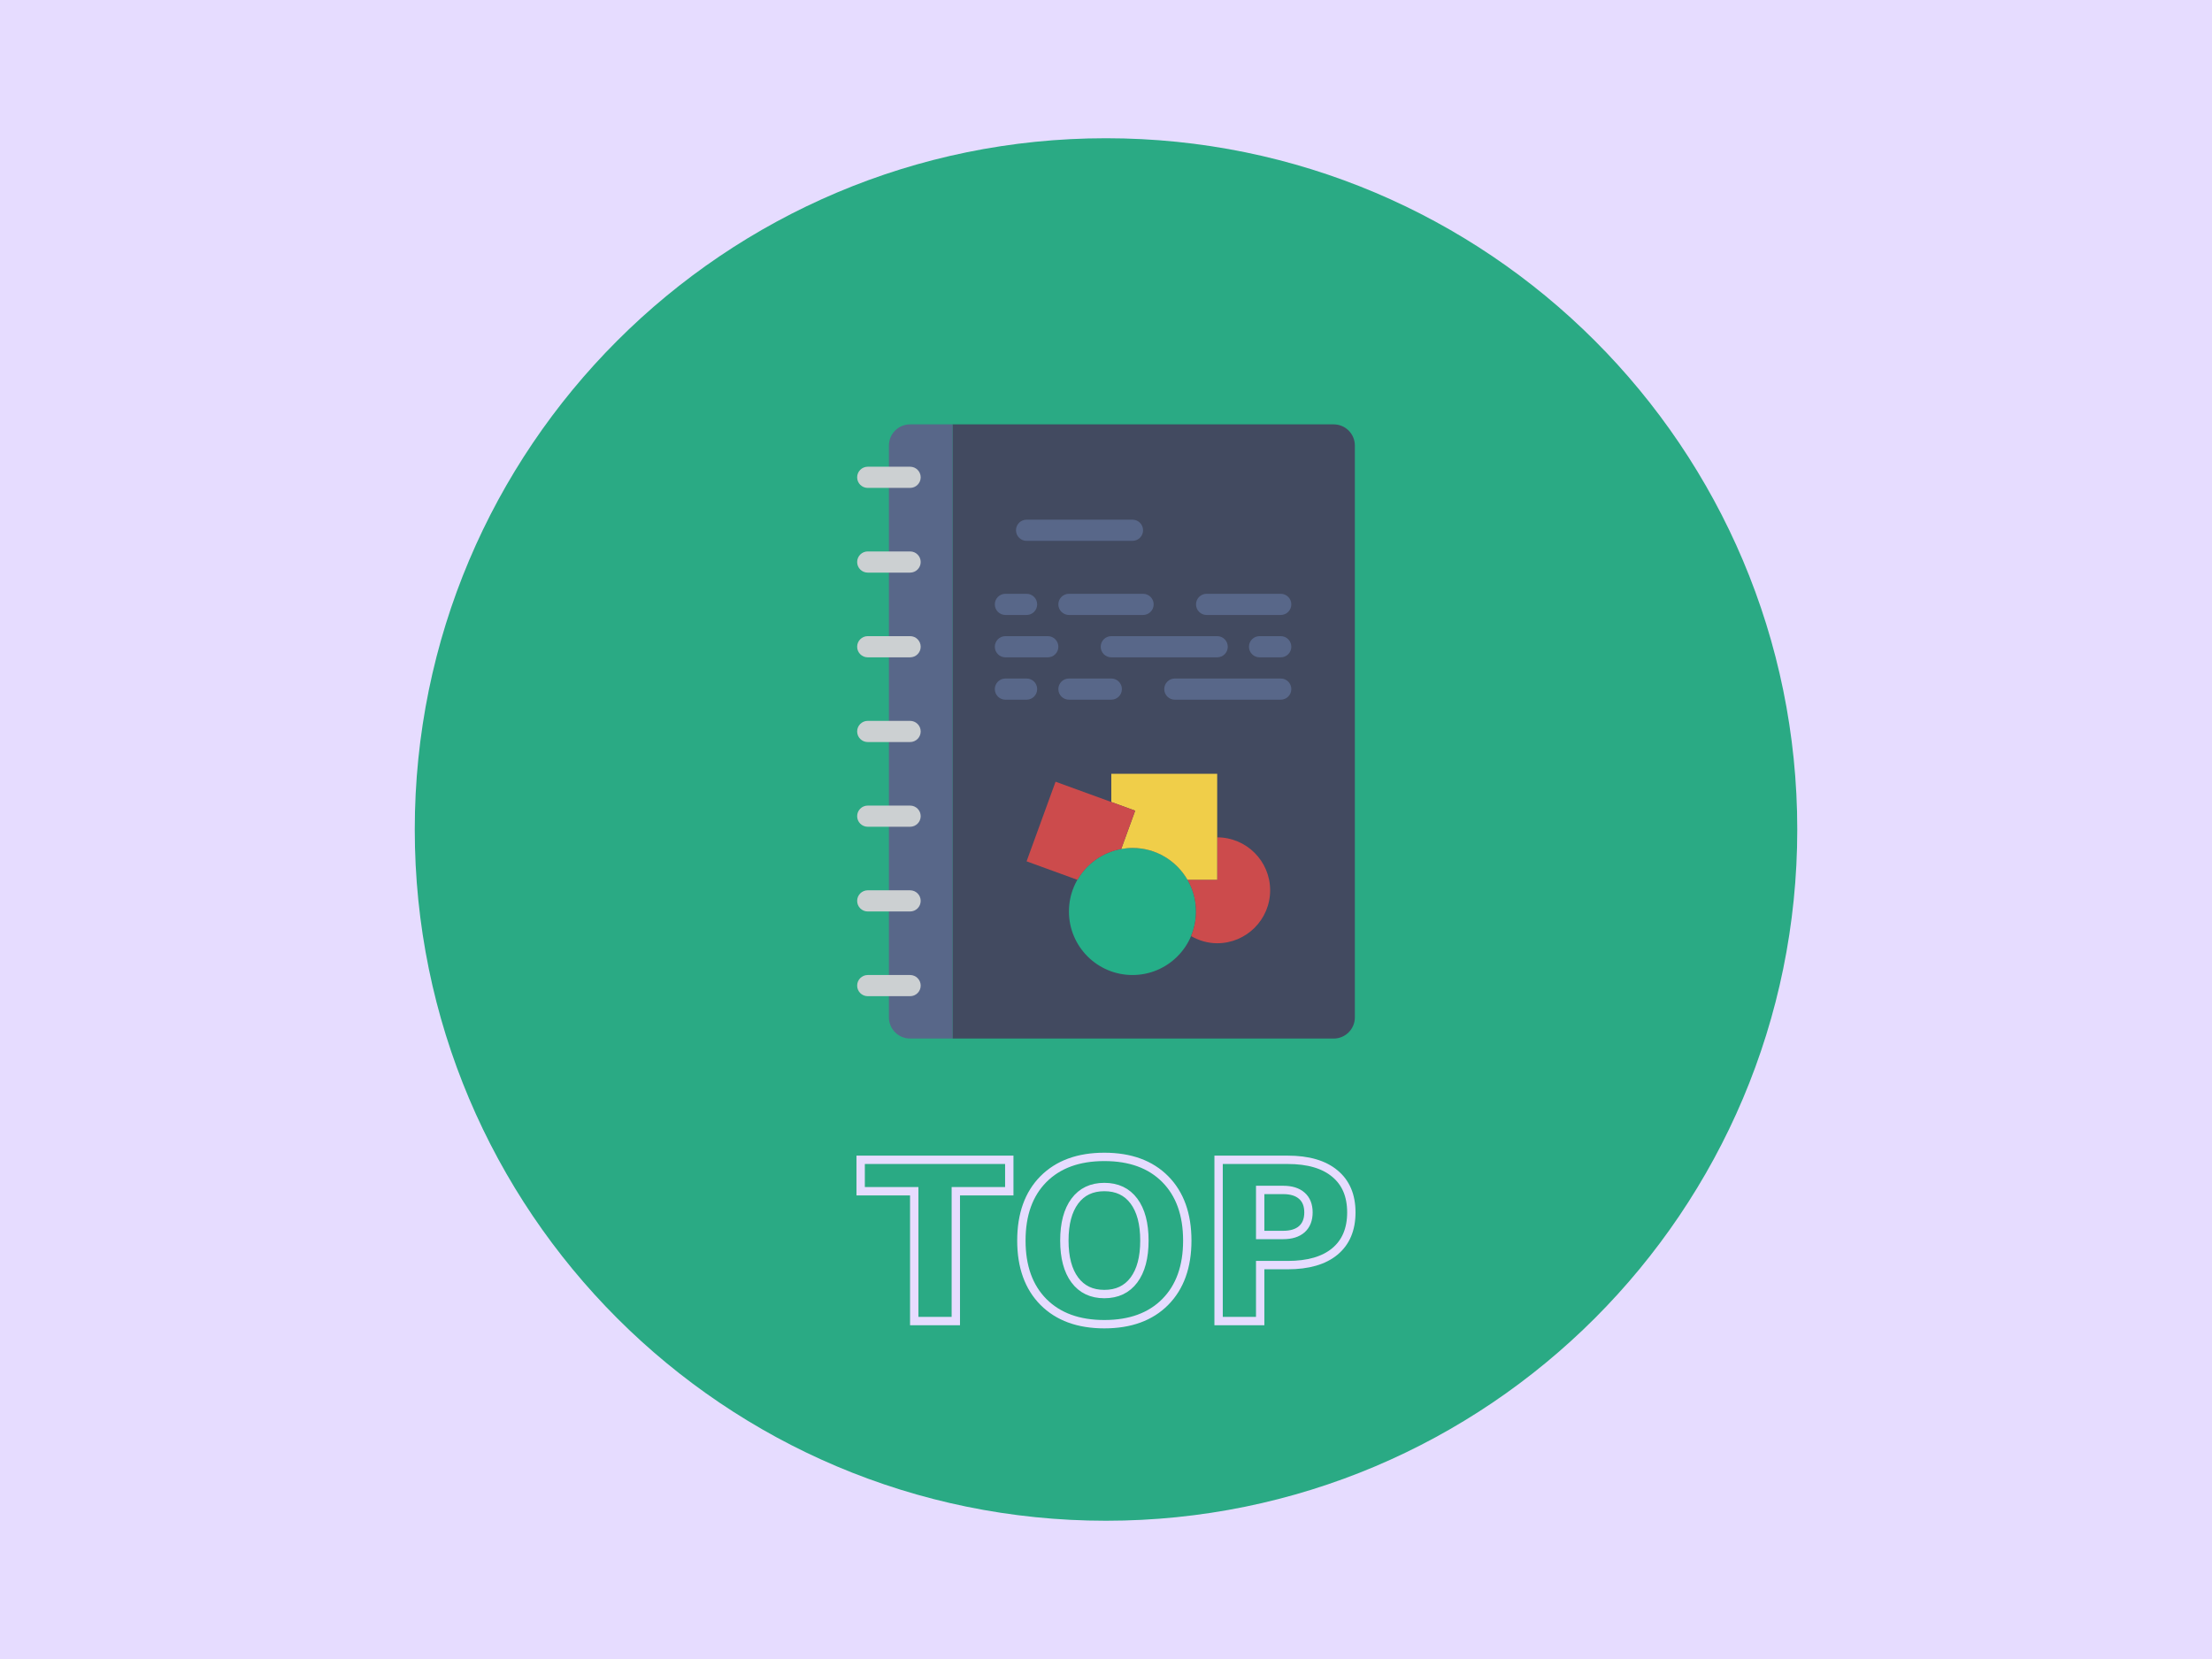
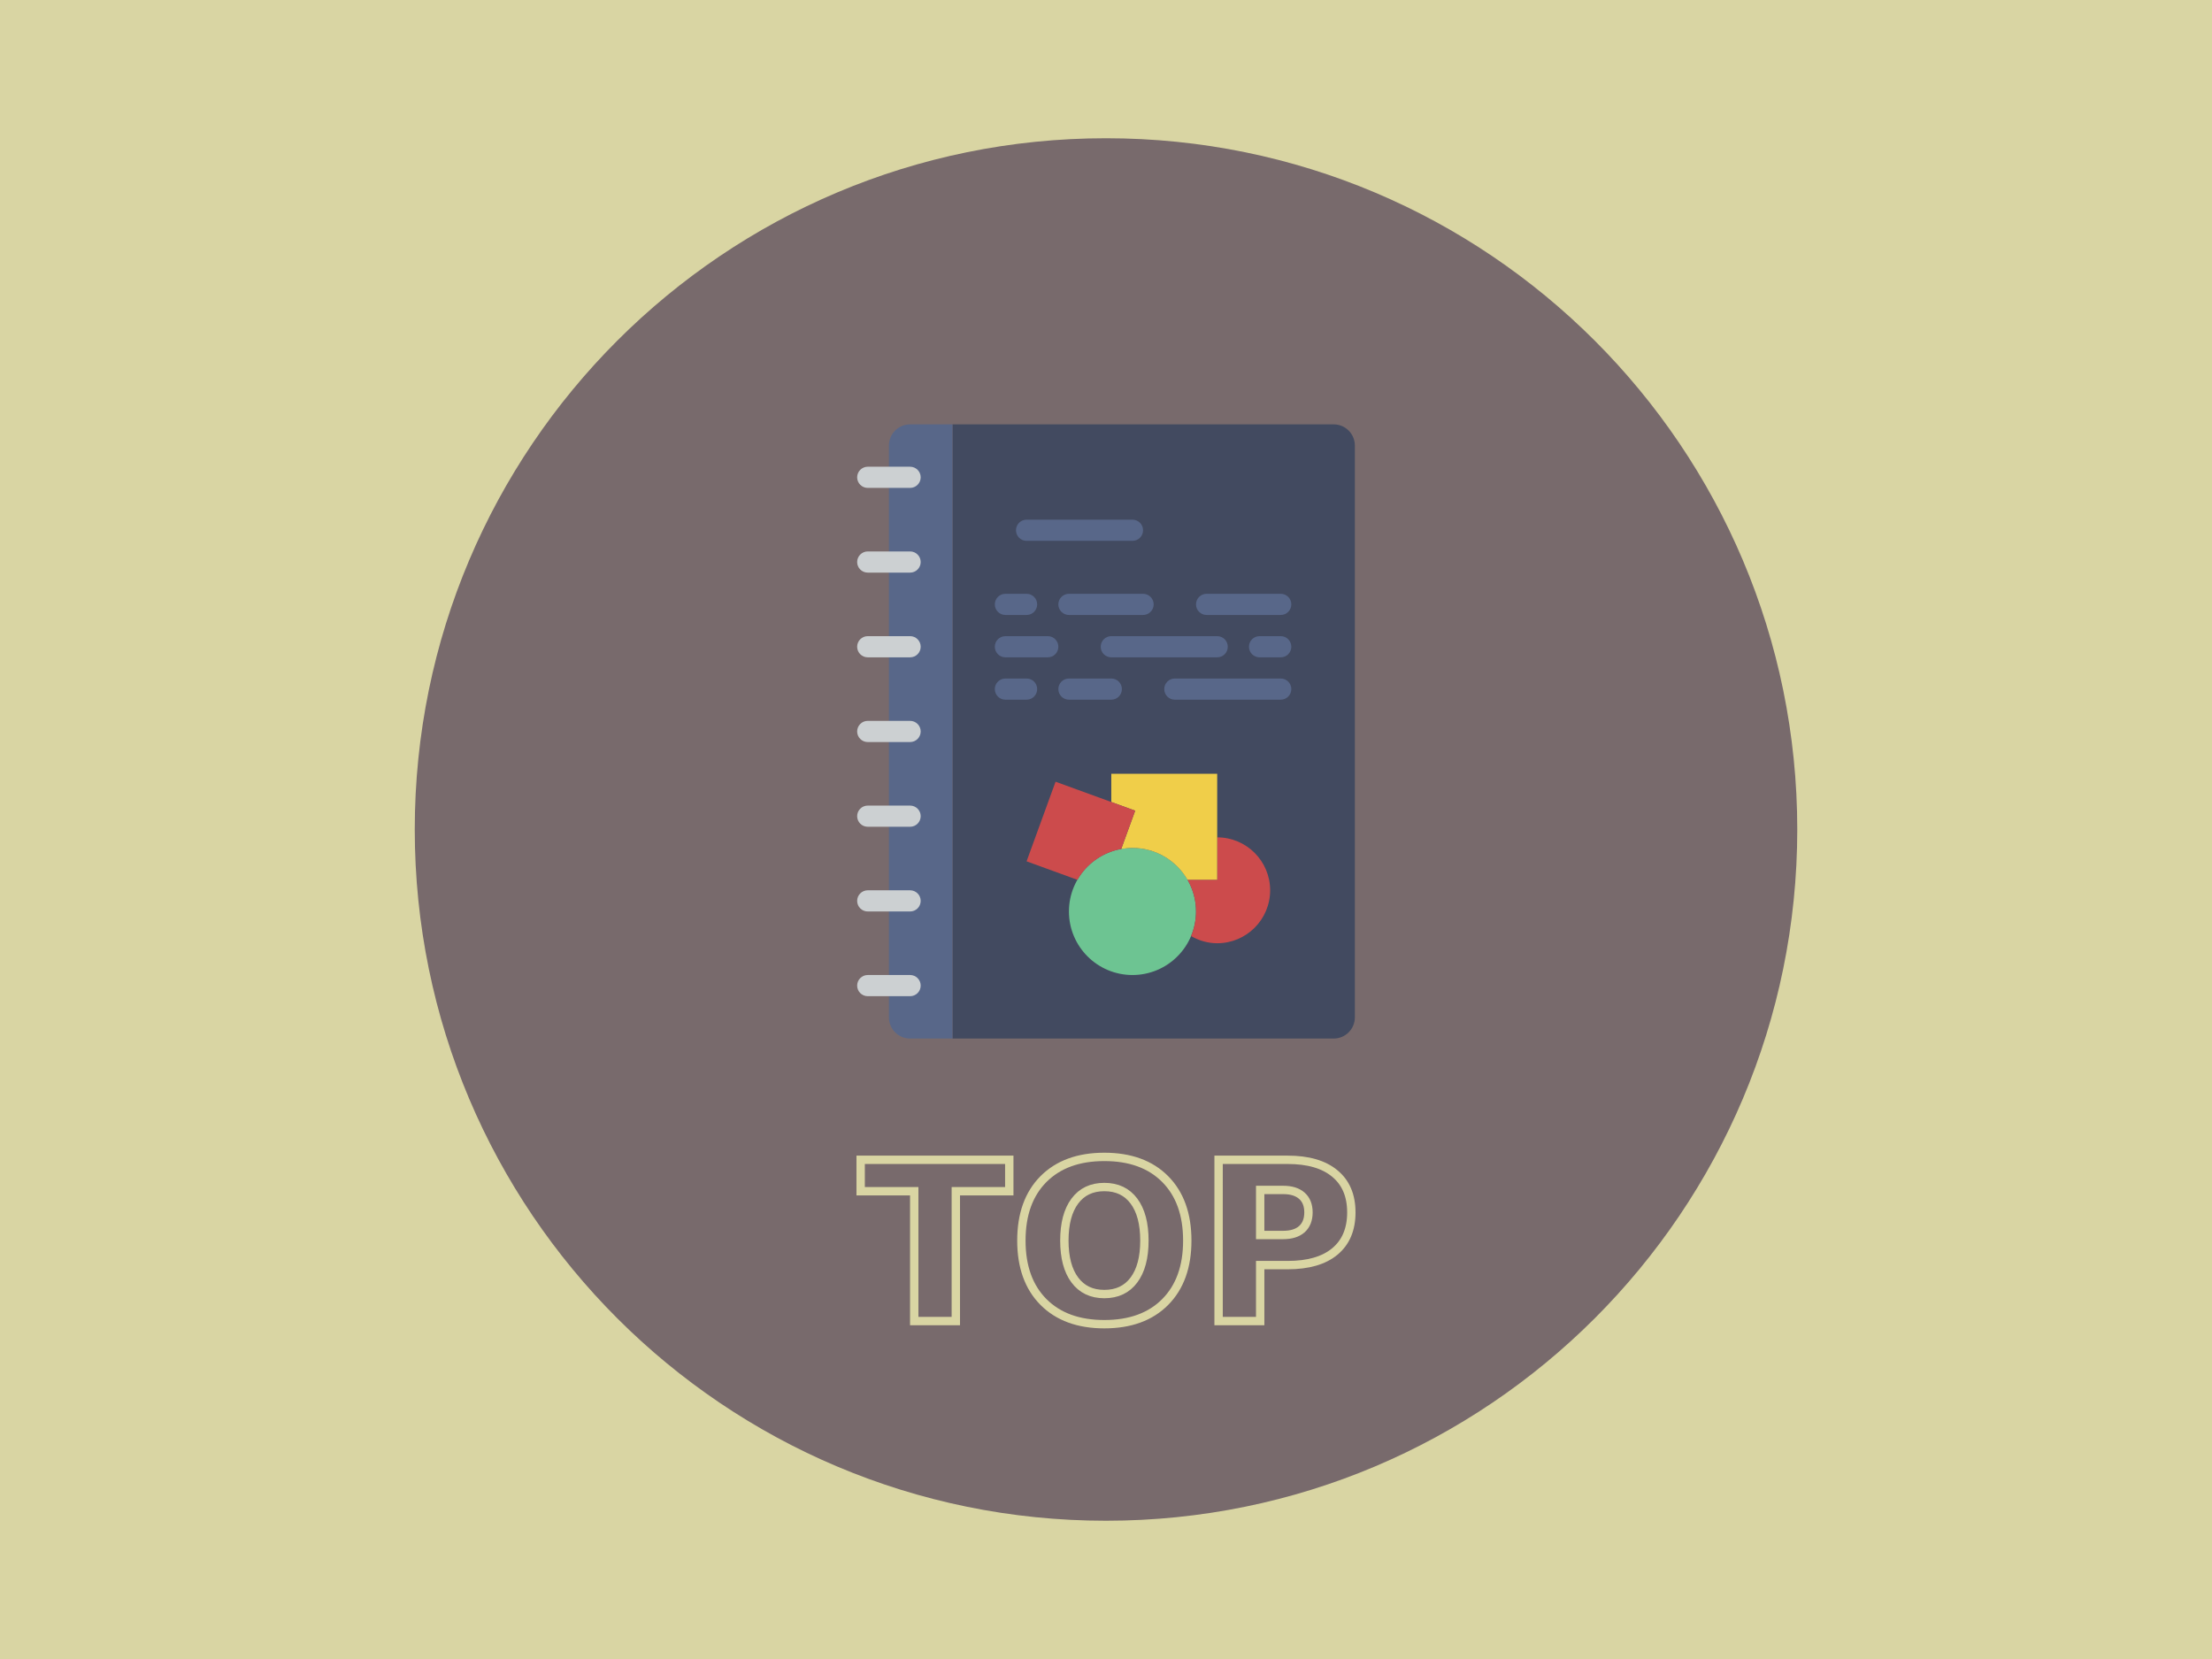
<svg xmlns="http://www.w3.org/2000/svg" xmlns:xlink="http://www.w3.org/1999/xlink" width="400" height="300" viewBox="0 0 105.833 79.375" version="1.1" id="svg8">
  <defs id="defs2">
    <linearGradient id="linearGradient6330">
      <stop style="stop-color:#d4ffd4;stop-opacity:1;" offset="0" id="stop6326" />
      <stop style="stop-color:#d4ffd4;stop-opacity:0;" offset="1" id="stop6328" />
    </linearGradient>
    <linearGradient xlink:href="#linearGradient6330" id="linearGradient6334" x1="151.189" y1="228.33" x2="241.432" y2="228.33" gradientUnits="userSpaceOnUse" />
  </defs>
  <g id="layer1" transform="translate(0,-217.625)">
-     <rect style="fill:#e6dcff;fill-opacity:1;stroke-width:0.25" id="rect4583" width="105.833" height="79.375" x="0" y="217.625" />
-     <circle style="fill:#2aaa84;fill-opacity:1;stroke-width:0.187" id="path3774" cx="52.917" cy="257.312" r="33.073" />
-     <g aria-label="TOP" transform="matrix(0.2645833,0,0,0.2645833,0.9762053,216.5667)" style="font-style:normal;font-weight:normal;font-size:40px;line-height:1.25;font-family:sans-serif;letter-spacing:0px;word-spacing:0px;fill:none;fill-opacity:1;stroke:#e6dcff;stroke-width:1.512;stroke-miterlimit:4;stroke-dasharray:none;stroke-opacity:1" id="flowRoot4730">
-       <path d="m 151.945,213.73 h 26.875 v 5.684 h -9.668 v 23.477 h -7.52 v -23.477 h -9.688 z" style="font-style:normal;font-variant:normal;font-weight:bold;font-stretch:normal;font-size:40px;font-family:sans-serif;-inkscape-font-specification:'sans-serif Bold';fill:none;fill-opacity:1;stroke:#e6dcff;stroke-width:1.512;stroke-miterlimit:4;stroke-dasharray:none;stroke-opacity:1" id="path4548" />
-       <path d="m 196.008,218.652 q -3.438,0 -5.332,2.539 -1.895,2.539 -1.895,7.148 0,4.59 1.895,7.129 1.895,2.539 5.332,2.539 3.457,0 5.352,-2.539 1.895,-2.539 1.895,-7.129 0,-4.609 -1.895,-7.148 -1.895,-2.539 -5.352,-2.539 z m 0,-5.449 q 7.031,0 11.016,4.023 3.984,4.023 3.984,11.113 0,7.07 -3.984,11.094 -3.984,4.023 -11.016,4.023 -7.012,0 -11.016,-4.023 -3.984,-4.023 -3.984,-11.094 0,-7.09 3.984,-11.113 4.004,-4.023 11.016,-4.023 z" style="font-style:normal;font-variant:normal;font-weight:bold;font-stretch:normal;font-size:40px;font-family:sans-serif;-inkscape-font-specification:'sans-serif Bold';fill:none;fill-opacity:1;stroke:#e6dcff;stroke-width:1.512;stroke-miterlimit:4;stroke-dasharray:none;stroke-opacity:1" id="path4550" />
-       <path d="m 216.672,213.73 h 12.48 q 5.566,0 8.535,2.48 2.988,2.461 2.988,7.031 0,4.59 -2.988,7.07 -2.969,2.461 -8.535,2.461 h -4.961 v 10.117 h -7.52 z m 7.52,5.449 v 8.145 h 4.16 q 2.188,0 3.379,-1.055 1.191,-1.074 1.191,-3.027 0,-1.953 -1.191,-3.008 -1.191,-1.055 -3.379,-1.055 z" style="font-style:normal;font-variant:normal;font-weight:bold;font-stretch:normal;font-size:40px;font-family:sans-serif;-inkscape-font-specification:'sans-serif Bold';fill:none;fill-opacity:1;stroke:#e6dcff;stroke-width:1.512;stroke-miterlimit:4;stroke-dasharray:none;stroke-opacity:1" id="path4552" />
+     <rect style="fill:#d9d5a3;fill-opacity:1;stroke-width:0.25" id="rect4583" width="105.833" height="79.375" x="0" y="217.625" />
+     <circle style="fill:#786a6c;fill-opacity:1;stroke-width:0.187" id="path3774" cx="52.917" cy="257.312" r="33.073" />
+     <g aria-label="TOP" transform="matrix(0.2645833,0,0,0.2645833,0.9762053,216.5667)" style="font-style:normal;font-weight:normal;font-size:40px;line-height:1.25;font-family:sans-serif;letter-spacing:0px;word-spacing:0px;fill:none;fill-opacity:1;stroke:#d9d5a3;stroke-width:1.512;stroke-miterlimit:4;stroke-dasharray:none;stroke-opacity:1" id="flowRoot4730">
+       <path d="m 151.945,213.73 h 26.875 v 5.684 h -9.668 v 23.477 h -7.52 v -23.477 h -9.688 z" style="font-style:normal;font-variant:normal;font-weight:bold;font-stretch:normal;font-size:40px;font-family:sans-serif;-inkscape-font-specification:'sans-serif Bold';fill:none;fill-opacity:1;stroke:#d9d5a3;stroke-width:1.512;stroke-miterlimit:4;stroke-dasharray:none;stroke-opacity:1" id="path4548" />
+       <path d="m 196.008,218.652 q -3.438,0 -5.332,2.539 -1.895,2.539 -1.895,7.148 0,4.59 1.895,7.129 1.895,2.539 5.332,2.539 3.457,0 5.352,-2.539 1.895,-2.539 1.895,-7.129 0,-4.609 -1.895,-7.148 -1.895,-2.539 -5.352,-2.539 z m 0,-5.449 q 7.031,0 11.016,4.023 3.984,4.023 3.984,11.113 0,7.07 -3.984,11.094 -3.984,4.023 -11.016,4.023 -7.012,0 -11.016,-4.023 -3.984,-4.023 -3.984,-11.094 0,-7.09 3.984,-11.113 4.004,-4.023 11.016,-4.023 z" style="font-style:normal;font-variant:normal;font-weight:bold;font-stretch:normal;font-size:40px;font-family:sans-serif;-inkscape-font-specification:'sans-serif Bold';fill:none;fill-opacity:1;stroke:#d9d5a3;stroke-width:1.512;stroke-miterlimit:4;stroke-dasharray:none;stroke-opacity:1" id="path4550" />
+       <path d="m 216.672,213.73 h 12.48 q 5.566,0 8.535,2.48 2.988,2.461 2.988,7.031 0,4.59 -2.988,7.07 -2.969,2.461 -8.535,2.461 h -4.961 v 10.117 h -7.52 z m 7.52,5.449 v 8.145 h 4.16 q 2.188,0 3.379,-1.055 1.191,-1.074 1.191,-3.027 0,-1.953 -1.191,-3.008 -1.191,-1.055 -3.379,-1.055 z" style="font-style:normal;font-variant:normal;font-weight:bold;font-stretch:normal;font-size:40px;font-family:sans-serif;-inkscape-font-specification:'sans-serif Bold';fill:none;fill-opacity:1;stroke:#d9d5a3;stroke-width:1.512;stroke-miterlimit:4;stroke-dasharray:none;stroke-opacity:1" id="path4552" />
    </g>
    <g id="g4862" transform="matrix(0.0573939,0,0,0.0573939,38.22383,237.9288)">
      <g id="g4782">
        <path id="path4732" d="M 445.793,512 H 128 V 0 h 317.793 c 9.754,0 17.655,7.901 17.655,17.655 v 476.69 c 0,9.754 -7.9,17.655 -17.655,17.655" style="fill:#424a60" />
        <path id="path4734" d="M 128,512 H 92.69 c -9.754,0 -17.655,-7.901 -17.655,-17.655 V 17.655 C 75.034,7.901 82.935,0 92.69,0 H 128 Z" style="fill:#586789" />
        <g id="g4750">
          <path id="path4736" d="M 92.69,52.966 H 57.38 c -4.873,0 -8.828,-3.946 -8.828,-8.828 0,-4.882 3.955,-8.828 8.828,-8.828 h 35.31 c 4.873,0 8.828,3.946 8.828,8.828 0,4.882 -3.956,8.828 -8.828,8.828" style="fill:#ccd0d2" />
          <path id="path4738" d="M 92.69,123.586 H 57.38 c -4.873,0 -8.828,-3.946 -8.828,-8.828 0,-4.882 3.955,-8.828 8.828,-8.828 h 35.31 c 4.873,0 8.828,3.946 8.828,8.828 0,4.882 -3.956,8.828 -8.828,8.828" style="fill:#ccd0d2" />
          <path id="path4740" d="M 92.69,194.207 H 57.38 c -4.873,0 -8.828,-3.946 -8.828,-8.828 0,-4.882 3.955,-8.828 8.828,-8.828 h 35.31 c 4.873,0 8.828,3.946 8.828,8.828 -0.001,4.882 -3.956,8.828 -8.828,8.828" style="fill:#ccd0d2" />
          <path id="path4742" d="M 92.69,264.828 H 57.38 c -4.873,0 -8.828,-3.946 -8.828,-8.828 0,-4.882 3.955,-8.828 8.828,-8.828 h 35.31 c 4.873,0 8.828,3.946 8.828,8.828 0,4.882 -3.956,8.828 -8.828,8.828" style="fill:#ccd0d2" />
          <path id="path4744" d="M 92.69,335.448 H 57.38 c -4.873,0 -8.828,-3.946 -8.828,-8.828 0,-4.882 3.955,-8.828 8.828,-8.828 h 35.31 c 4.873,0 8.828,3.946 8.828,8.828 -0.001,4.882 -3.956,8.828 -8.828,8.828" style="fill:#ccd0d2" />
          <path id="path4746" d="M 92.69,406.069 H 57.38 c -4.873,0 -8.828,-3.946 -8.828,-8.828 0,-4.882 3.955,-8.828 8.828,-8.828 h 35.31 c 4.873,0 8.828,3.946 8.828,8.828 -0.001,4.882 -3.956,8.828 -8.828,8.828" style="fill:#ccd0d2" />
          <path id="path4748" d="M 92.69,476.69 H 57.38 c -4.873,0 -8.828,-3.946 -8.828,-8.828 0,-4.882 3.955,-8.828 8.828,-8.828 h 35.31 c 4.873,0 8.828,3.946 8.828,8.828 -0.001,4.882 -3.956,8.828 -8.828,8.828" style="fill:#ccd0d2" />
        </g>
-         <path id="path4752" d="m 331.034,406.069 c 0,-29.255 -23.711,-52.966 -52.966,-52.966 -29.255,0 -52.966,23.711 -52.966,52.966 0,29.255 23.711,52.966 52.966,52.966 29.255,0 52.966,-23.711 52.966,-52.966" style="fill:#25ae88" />
+         <path id="path4752" d="m 331.034,406.069 c 0,-29.255 -23.711,-52.966 -52.966,-52.966 -29.255,0 -52.966,23.711 -52.966,52.966 0,29.255 23.711,52.966 52.966,52.966 29.255,0 52.966,-23.711 52.966,-52.966" style="fill:#6dc492;fill-opacity:1" />
        <path id="path4754" d="m 348.69,344.276 v 35.31 h -24.797 c 4.511,7.795 7.142,16.825 7.142,26.483 0,7.274 -1.474,14.204 -4.122,20.515 6.444,3.69 13.815,5.967 21.778,5.967 24.373,0 44.138,-19.765 44.138,-44.138 0,-24.373 -19.766,-44.137 -44.139,-44.137" style="fill:#cc4b4c" />
        <path id="path4756" d="m 260.414,291.31 v 23.499 l 19.897,7.239 -11.626,31.938 c 3.054,-0.547 6.179,-0.883 9.384,-0.883 19.597,0 36.661,10.664 45.824,26.483 H 348.69 V 291.31 Z" style="fill:#f0ce49" />
        <path id="path4758" d="m 268.687,353.983 11.626,-31.929 -66.366,-24.152 -24.152,66.357 42.39,15.431 c 7.653,-13.278 20.877,-22.909 36.502,-25.707" style="fill:#cc4b4c" />
        <g id="g4780">
          <path id="path4760" d="m 278.069,97.103 h -88.276 c -4.873,0 -8.828,-3.946 -8.828,-8.828 0,-4.882 3.955,-8.828 8.828,-8.828 h 88.276 c 4.873,0 8.828,3.946 8.828,8.828 0,4.882 -3.955,8.828 -8.828,8.828" style="fill:#586789" />
          <path id="path4762" d="m 401.655,158.897 h -61.793 c -4.873,0 -8.828,-3.946 -8.828,-8.828 0,-4.882 3.955,-8.828 8.828,-8.828 h 61.793 c 4.873,0 8.828,3.946 8.828,8.828 0,4.882 -3.955,8.828 -8.828,8.828" style="fill:#586789" />
          <path id="path4764" d="m 286.901,158.897 h -61.793 c -4.882,0 -8.828,-3.946 -8.828,-8.828 0,-4.882 3.946,-8.828 8.828,-8.828 h 61.793 c 4.873,0 8.828,3.946 8.828,8.828 0,4.882 -3.955,8.828 -8.828,8.828" style="fill:#586789" />
          <path id="path4766" d="m 189.793,158.897 h -17.655 c -4.873,0 -8.828,-3.946 -8.828,-8.828 0,-4.882 3.955,-8.828 8.828,-8.828 h 17.655 c 4.873,0 8.828,3.946 8.828,8.828 0,4.882 -3.955,8.828 -8.828,8.828" style="fill:#586789" />
          <path id="path4768" d="M 401.655,194.207 H 384 c -4.873,0 -8.828,-3.946 -8.828,-8.828 0,-4.882 3.955,-8.828 8.828,-8.828 h 17.655 c 4.873,0 8.828,3.946 8.828,8.828 0,4.882 -3.955,8.828 -8.828,8.828" style="fill:#586789" />
          <path id="path4770" d="m 348.69,194.207 h -88.276 c -4.873,0 -8.828,-3.946 -8.828,-8.828 0,-4.882 3.955,-8.828 8.828,-8.828 h 88.276 c 4.873,0 8.828,3.946 8.828,8.828 -10e-4,4.882 -3.956,8.828 -8.828,8.828" style="fill:#586789" />
          <path id="path4772" d="m 207.453,194.207 h -35.31 c -4.882,0 -8.828,-3.946 -8.828,-8.828 0,-4.882 3.946,-8.828 8.828,-8.828 h 35.31 c 4.873,0 8.828,3.946 8.828,8.828 -0.001,4.882 -3.955,8.828 -8.828,8.828" style="fill:#586789" />
          <path id="path4774" d="m 401.655,229.517 h -88.276 c -4.873,0 -8.828,-3.946 -8.828,-8.828 0,-4.882 3.955,-8.828 8.828,-8.828 h 88.276 c 4.873,0 8.828,3.946 8.828,8.828 0,4.882 -3.955,8.828 -8.828,8.828" style="fill:#586789" />
          <path id="path4776" d="m 260.414,229.517 h -35.31 c -4.873,0 -8.828,-3.946 -8.828,-8.828 0,-4.882 3.955,-8.828 8.828,-8.828 h 35.31 c 4.873,0 8.828,3.946 8.828,8.828 0,4.882 -3.955,8.828 -8.828,8.828" style="fill:#586789" />
          <path id="path4778" d="m 189.793,229.517 h -17.655 c -4.873,0 -8.828,-3.946 -8.828,-8.828 0,-4.882 3.955,-8.828 8.828,-8.828 h 17.655 c 4.873,0 8.828,3.946 8.828,8.828 0,4.882 -3.955,8.828 -8.828,8.828" style="fill:#586789" />
        </g>
      </g>
      <g id="g4784" />
      <g id="g4786" />
      <g id="g4788" />
      <g id="g4790" />
      <g id="g4792" />
      <g id="g4794" />
      <g id="g4796" />
      <g id="g4798" />
      <g id="g4800" />
      <g id="g4802" />
      <g id="g4804" />
      <g id="g4806" />
      <g id="g4808" />
      <g id="g4810" />
      <g id="g4812" />
    </g>
  </g>
</svg>
